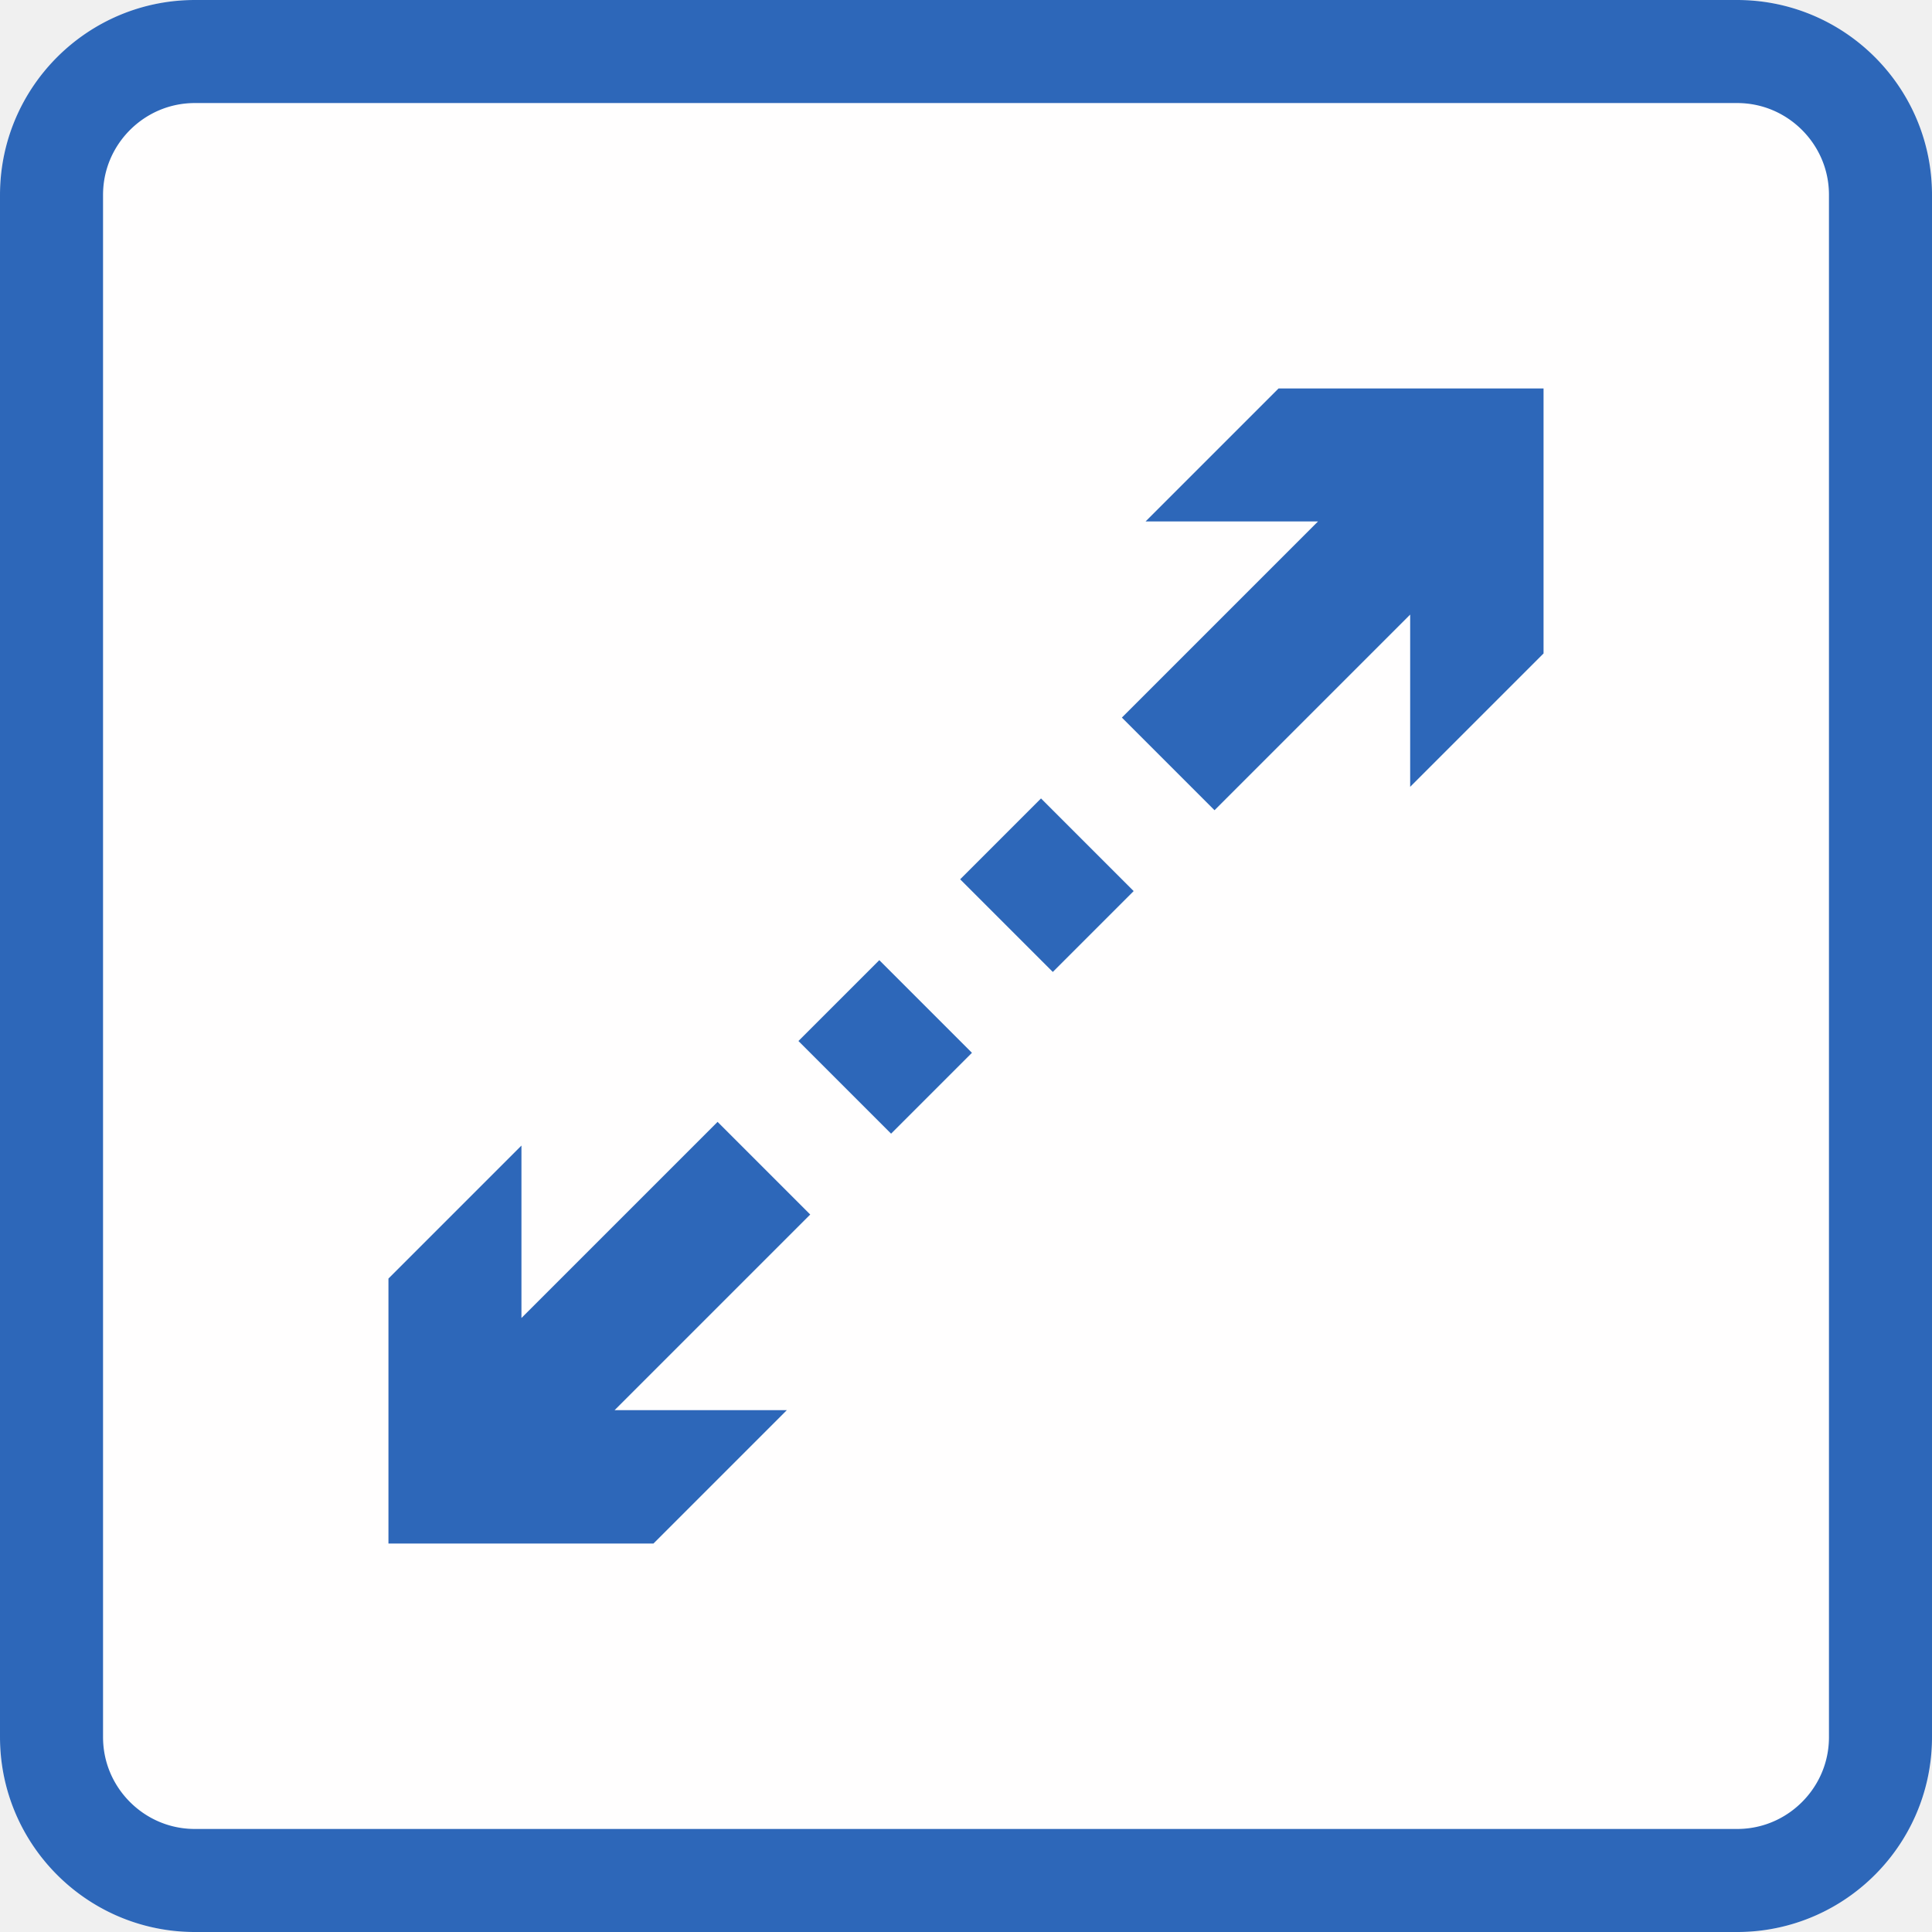
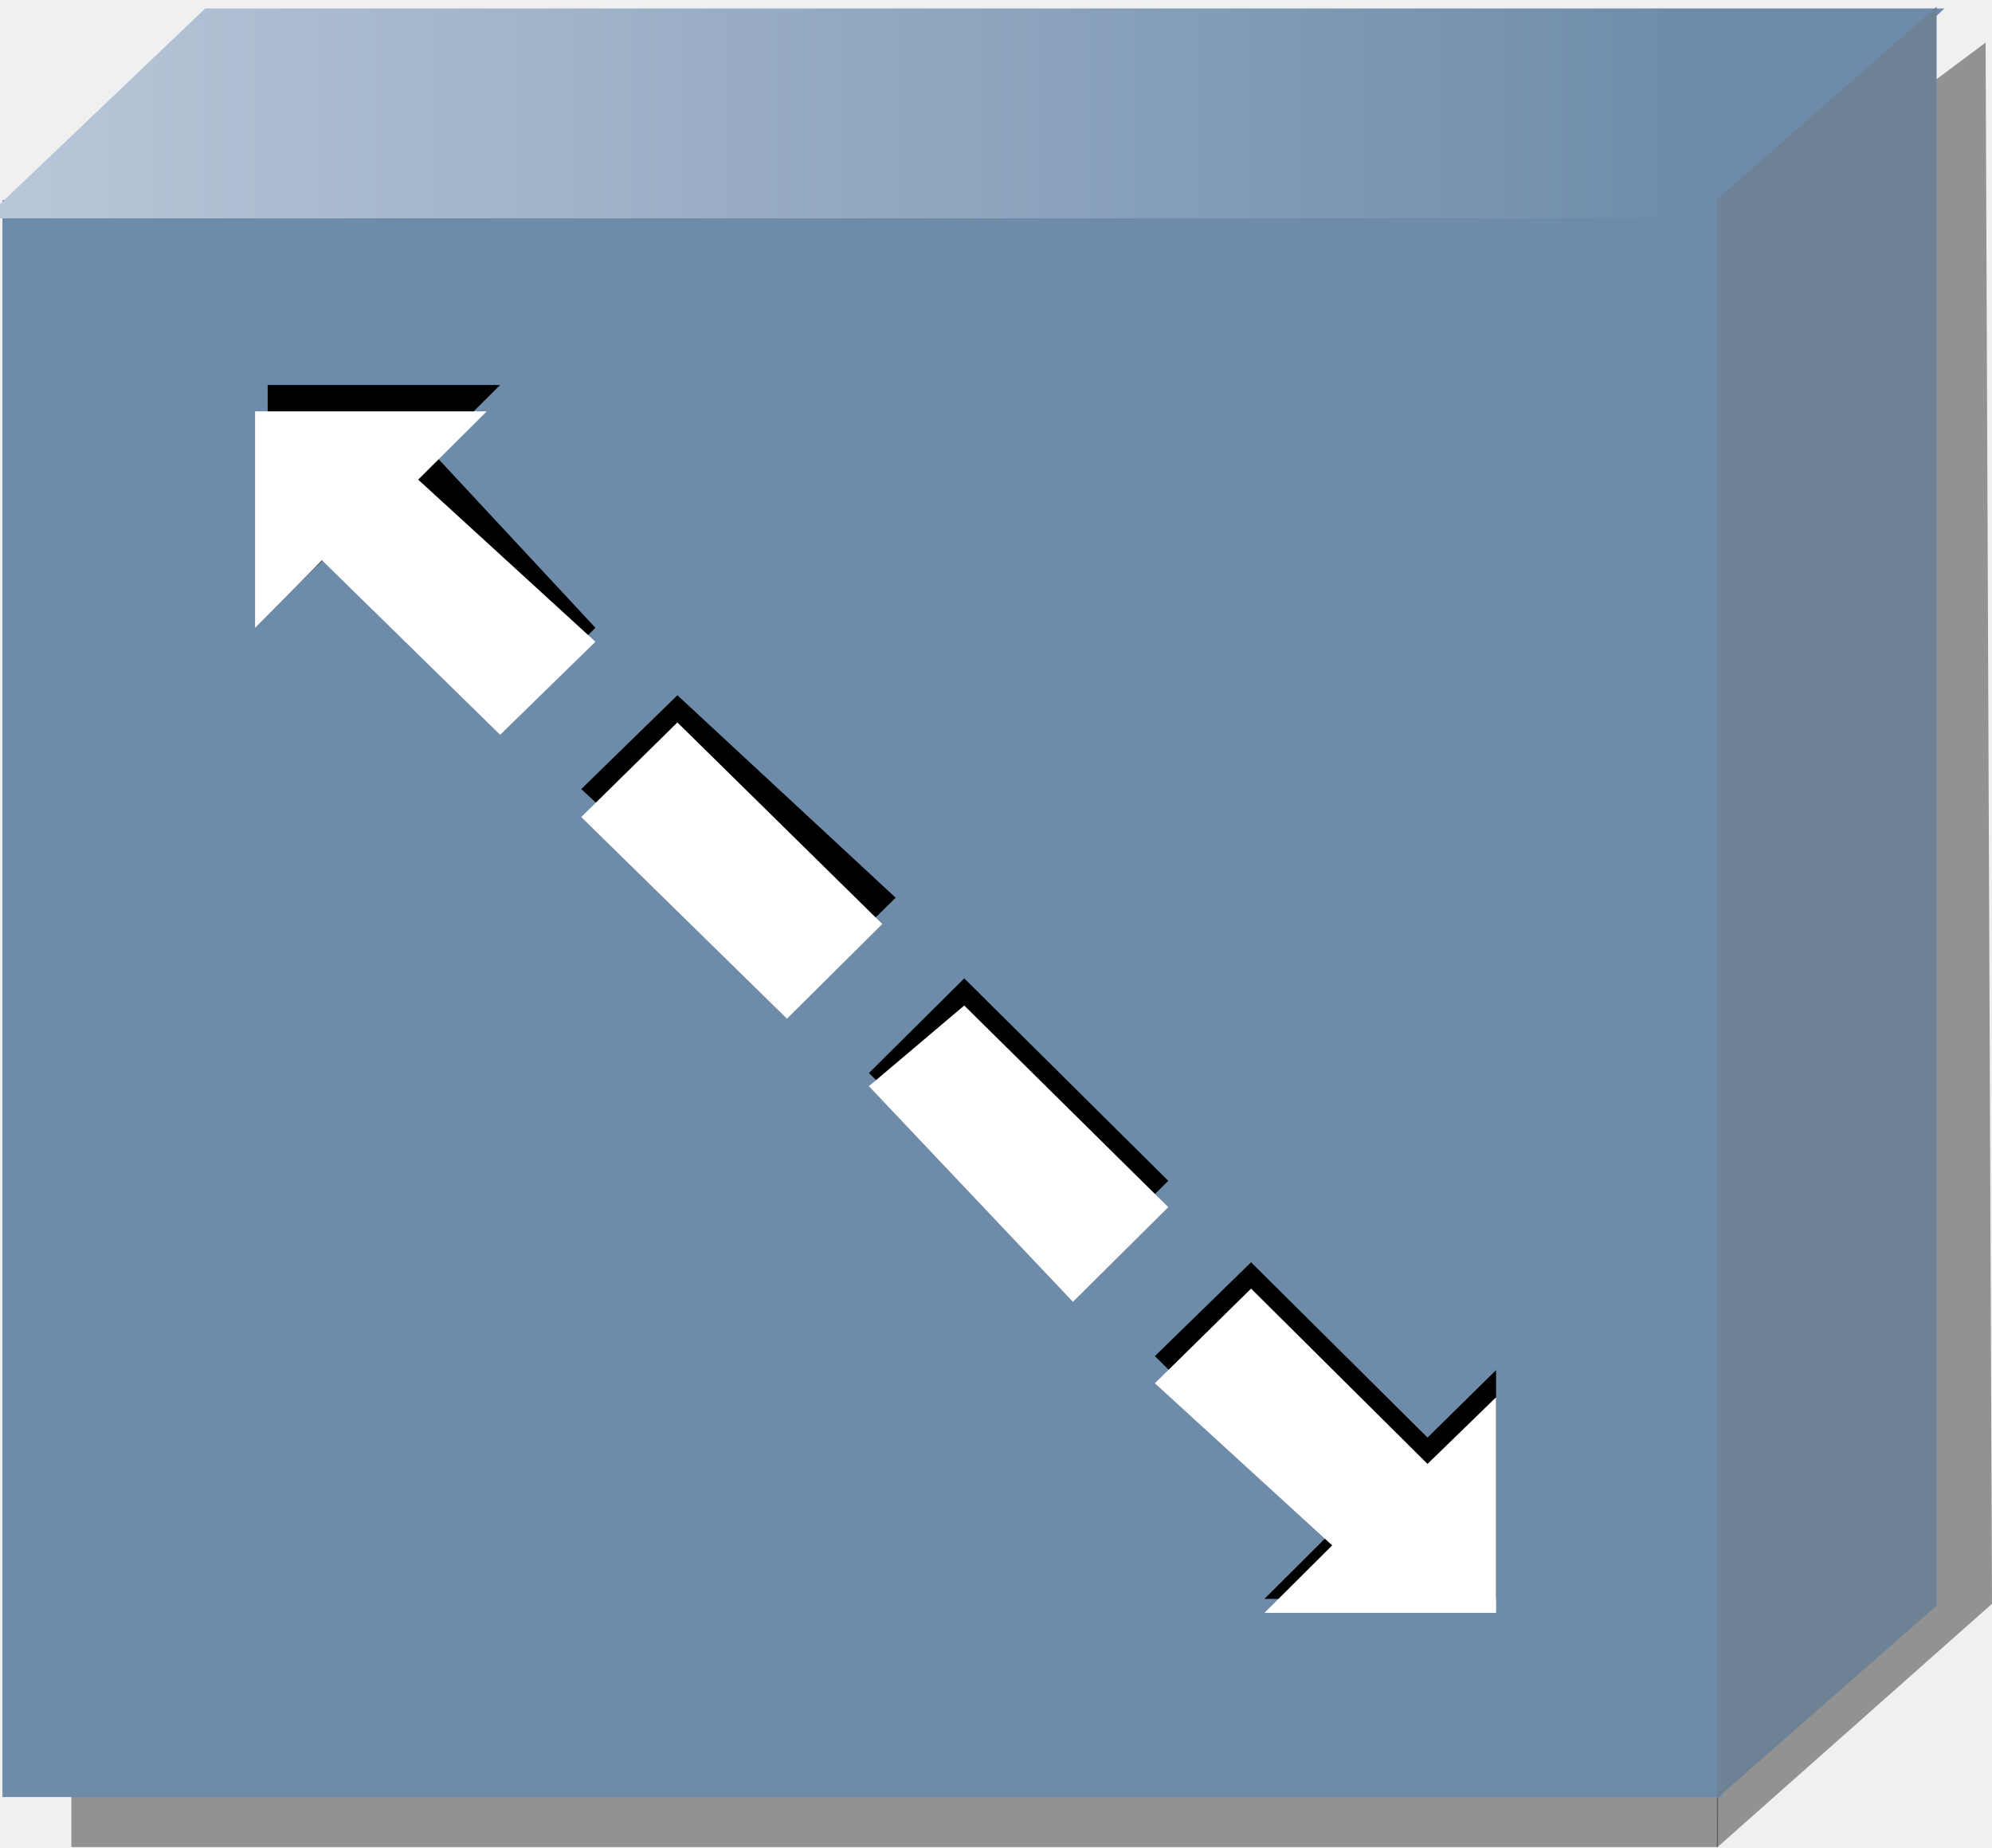
- <svg xmlns="http://www.w3.org/2000/svg" width="60" height="60" viewBox="0 0 300 300" xml:space="preserve" style="fill-rule:evenodd;clip-rule:evenodd;stroke-linejoin:round;stroke-miterlimit:1.414">
-   <path d="M300 30.271C300 13.564 286.436 0 269.729 0H30.271C13.564 0 0 13.564 0 30.271v239.458C0 286.436 13.564 300 30.271 300h239.458C286.436 300 300 286.436 300 269.729V30.271Z" style="fill:#fffefe" />
-   <path d="m269.925.001.195.001.39.008.195.005.194.007.194.008.193.009.386.022.193.013.192.014.192.016.191.016.192.018.191.018.19.02.38.044.19.023.189.025.188.026.189.027.188.028.187.029.188.031.186.031.187.033.186.034.186.035.185.036.185.037.368.078.184.041.183.042.183.043.182.043.364.092.181.047.18.048.181.05.179.05.18.052.179.052.178.054.178.055.177.056.177.057.177.058.176.059.175.06.175.061.175.062.174.063.174.064.173.066.172.066.172.067.172.068.171.07.17.07.17.071.17.073.169.073.168.074.168.076.167.076.167.077.332.158.165.08.165.081.164.083.163.083.163.084.162.085.162.086.161.087.161.088.16.088.159.09.159.091.316.184.157.094.156.094.156.095.155.096.308.196.306.198.152.101.302.204.15.104.149.104.149.105.148.106.294.214.146.109.145.109.145.111.144.111.143.112.143.113.142.113.282.23.139.116.14.117.276.236.137.12.136.12.135.121.135.122.134.122.134.124.132.124.132.125.131.125.26.254.129.128.128.129.254.26.125.131.125.132.124.132.124.134.122.134.122.135.121.135.12.136.12.137.236.276.117.14.116.139.23.282.113.142.113.143.112.143.111.144.111.145.109.145.109.146.214.294.106.148.105.149.104.149.104.15.204.302.101.152.198.306.196.308.096.155.095.156.094.156.094.157.184.316.091.159.09.159.088.16.088.161.087.161.086.162.085.162.084.163.083.163.083.164.081.165.08.165.158.332.077.167.076.167.076.168.074.168.073.169.073.17.071.17.07.17.07.171.068.172.067.172.066.172.066.173.064.174.063.174.062.175.061.175.06.175.059.176.058.177.057.177.056.177.055.178.054.178.052.179.052.18.05.179.05.181.048.18.047.181.092.364.043.182.043.183.042.183.041.184.078.368.037.185.036.185.035.186.034.186.033.187.031.186.031.188.029.187.028.188.027.189.026.188.025.189.023.19.044.38.02.19.018.191.018.192.016.191.016.192.014.192.013.193.022.386.009.193.008.194.007.194.005.195.008.39.002.391v239.458l-.001.196-.001.195-.004.195-.004.195-.005.195-.007.194-.008.194-.009.193-.011.193-.011.193-.013.193-.014.192-.016.192-.016.191-.018.192-.018.191-.02.19-.022.19-.022.19-.023.19-.025.189-.026.188-.027.189-.028.188-.029.187-.031.188-.031.186-.033.187-.034.186-.035.186-.036.185-.037.185-.039.184-.039.184-.041.184-.042.183-.043.183-.043.182-.046.182-.046.182-.047.181-.048.18-.05.181-.05.179-.052.18-.052.179-.054.178-.055.178-.056.177-.057.177-.058.177-.059.176-.06.175-.061.175-.062.175-.063.174-.064.174-.066.173-.066.172-.067.172-.068.172-.07.171-.07.17-.071.17-.073.17-.073.169-.074.168-.076.168-.076.167-.077.167-.079.166-.079.166-.08.165-.081.165-.083.164-.083.163-.084.163-.085.162-.086.162-.087.161-.088.161-.088.16-.09.159-.091.159-.092.158-.092.158-.094.157-.094.156-.095.156-.096.155-.098.154-.098.154-.099.153-.099.153-.101.152-.102.151-.102.151-.104.15-.104.149-.105.149-.106.148-.107.147-.107.147-.109.146-.109.145-.111.145-.111.144-.112.143-.113.143-.113.142-.115.141-.115.141-.116.139-.117.14-.118.138-.118.138-.12.137-.12.136-.121.135-.122.135-.122.134-.124.134-.124.132-.125.132-.125.131-.127.13-.127.13-.128.129-.129.128-.13.127-.13.127-.131.125-.132.125-.132.124-.134.124-.134.122-.135.122-.135.121-.136.12-.137.12-.138.118-.138.118-.14.117-.139.116-.141.115-.141.115-.142.113-.143.113-.143.112-.144.111-.145.111-.145.109-.146.109-.147.107-.147.107-.148.106-.149.105-.149.104-.15.104-.151.102-.151.102-.152.101-.153.099-.153.099-.154.098-.154.098-.155.096-.156.095-.156.094-.157.094-.158.092-.158.092-.159.091-.159.09-.16.088-.161.088-.161.087-.162.086-.162.085-.163.084-.163.083-.164.083-.165.081-.165.08-.166.079-.166.079-.167.077-.167.076-.168.076-.168.074-.169.073-.17.073-.17.071-.17.07-.171.07-.172.068-.172.067-.172.066-.173.066-.174.064-.174.063-.175.062-.175.061-.175.06-.176.059-.177.058-.177.057-.177.056-.178.055-.178.054-.179.052-.18.052-.179.05-.181.05-.18.048-.181.047-.182.046-.182.046-.182.043-.183.043-.183.042-.184.041-.184.039-.184.039-.185.037-.185.036-.186.035-.186.034-.187.033-.186.031-.188.031-.187.029-.188.028-.189.027-.188.026-.189.025-.19.023-.19.022-.19.022-.19.02-.191.018-.192.018-.191.016-.192.016-.192.014-.193.013-.193.011-.193.011-.193.009-.194.008-.194.007-.195.005-.195.004-.195.004-.195.001-.196.001H30.271l-.196-.001-.195-.001-.195-.004-.195-.004-.195-.005-.194-.007-.194-.008-.193-.009-.193-.011-.193-.011-.193-.013-.192-.014-.192-.016-.191-.016-.192-.018-.191-.018-.19-.02-.19-.022-.19-.022-.19-.023-.189-.025-.188-.026-.189-.027-.188-.028-.187-.029-.188-.031-.186-.031-.187-.033-.186-.034-.186-.035-.185-.036-.185-.037-.184-.039-.184-.039-.184-.041-.183-.042-.183-.043-.182-.043-.182-.046-.182-.046-.181-.047-.18-.048-.181-.05-.179-.05-.18-.052-.179-.052-.178-.054-.178-.055-.177-.056-.177-.057-.177-.058-.176-.059-.175-.06-.175-.061-.175-.062-.174-.063-.174-.064-.173-.066-.172-.066-.172-.067-.172-.068-.171-.07-.17-.07-.17-.071-.17-.073-.169-.073-.168-.074-.168-.076-.167-.076-.167-.077-.166-.079-.166-.079-.165-.08-.165-.081-.164-.083-.163-.083-.163-.084-.162-.085-.162-.086-.161-.087-.161-.088-.16-.088-.159-.09-.159-.091-.158-.092-.158-.092-.157-.094-.156-.094-.156-.095-.155-.096-.154-.098-.154-.098-.153-.099-.153-.099-.152-.101-.151-.102-.151-.102-.15-.104-.149-.104-.149-.105-.148-.106-.147-.107-.147-.107-.146-.109-.145-.109-.145-.111-.144-.111-.143-.112-.143-.113-.142-.113-.141-.115-.141-.115-.139-.116-.14-.117-.138-.118-.138-.118-.137-.12-.136-.12-.135-.121-.135-.122-.134-.122-.134-.124-.132-.124-.132-.125-.131-.125-.13-.127-.13-.127-.129-.128-.128-.129-.127-.13-.127-.13-.125-.131-.125-.132-.124-.132-.124-.134-.122-.134-.122-.135-.121-.135-.12-.136-.12-.137-.118-.138-.118-.138-.117-.14-.116-.139-.115-.141-.115-.141-.113-.142-.113-.143-.112-.143-.111-.144-.111-.145-.109-.145-.109-.146-.107-.147-.107-.147-.106-.148-.105-.149-.104-.149-.104-.15-.102-.151-.102-.151-.101-.152-.099-.153-.099-.153-.098-.154-.098-.154-.096-.155-.095-.156-.094-.156-.094-.157-.092-.158-.092-.158-.091-.159-.09-.159-.088-.16-.088-.161-.087-.161-.086-.162-.085-.162-.084-.163-.083-.163-.083-.164-.081-.165-.08-.165-.079-.166-.079-.166-.077-.167-.076-.167-.076-.168-.074-.168-.073-.169-.073-.17-.071-.17-.07-.17-.07-.171-.068-.172-.067-.172-.066-.172-.066-.173-.064-.174-.063-.174-.062-.175-.061-.175-.06-.175-.059-.176-.058-.177-.057-.177-.056-.177-.055-.178-.054-.178-.052-.179-.052-.18-.05-.179-.05-.181-.048-.18-.047-.181-.046-.182-.046-.182-.043-.182-.043-.183-.042-.183-.041-.184-.039-.184-.039-.184-.037-.185-.036-.185-.035-.186-.034-.186-.033-.187-.031-.186-.031-.188-.029-.187-.028-.188-.027-.189-.026-.188-.025-.189-.023-.19-.022-.19-.022-.19-.02-.19-.018-.191-.018-.192-.016-.191-.016-.192-.014-.192-.013-.193-.011-.193-.011-.193-.009-.193-.008-.194-.007-.194-.005-.195-.004-.195-.004-.195-.001-.195-.001-.196V30.271l.001-.196.001-.195.004-.195.004-.195.005-.195.007-.194.008-.194.009-.193.011-.193.011-.193.013-.193.014-.192.016-.192.016-.191.018-.192.018-.191.02-.19.022-.19.022-.19.023-.19.025-.189.026-.188.027-.189.028-.188.029-.187.031-.188.031-.186.033-.187.034-.186.035-.186.036-.185.037-.185.039-.184.039-.184.041-.184.042-.183.043-.183.043-.182.046-.182.046-.182.047-.181.048-.18.05-.181.05-.179.052-.18.052-.179.054-.178.055-.178.056-.177.057-.177.058-.177.059-.176.06-.175.061-.175.062-.175.063-.174.064-.174.066-.173.066-.172.067-.172.068-.172.07-.171.07-.17.071-.17.073-.17.073-.169.074-.168.076-.168.076-.167.077-.167.079-.166.079-.166.08-.165.081-.165.083-.164.083-.163.084-.163.085-.162.086-.162.087-.161.088-.161.088-.16.09-.159.091-.159.092-.158.092-.158.094-.157.094-.156.095-.156.096-.155.098-.154.098-.154.099-.153.099-.153.101-.152.102-.151.102-.151.104-.15.104-.149.105-.149.106-.148.107-.147.107-.147.109-.146.109-.145.111-.145.111-.144.112-.143.113-.143.113-.142.115-.141.115-.141.116-.139.117-.14.118-.138.118-.138.12-.137.12-.136.121-.135.122-.135.122-.134.124-.134.124-.132.125-.132.125-.131.127-.13.127-.13.128-.129.129-.128.13-.127.13-.127.131-.125.132-.125.132-.124.134-.124.134-.122.135-.122.135-.121.136-.12.137-.12.138-.118.138-.118.14-.117.139-.116.141-.115.141-.115.142-.113.143-.113.143-.112.144-.111.145-.111.145-.109.146-.109.147-.107.147-.107.148-.106.149-.105.149-.104.15-.104.151-.102.151-.102.152-.101.153-.099.153-.099.154-.098.154-.098.155-.096.156-.095.156-.094.157-.094.158-.092.158-.092.159-.091.159-.09.16-.088.161-.088.161-.087.162-.086.162-.085.163-.084.163-.083.164-.083.165-.081.165-.08.166-.079.166-.079.167-.077.167-.076.168-.076.168-.074.169-.073.17-.073.17-.071.17-.07.171-.07.172-.068.172-.067.172-.066.173-.066.174-.064.174-.063.175-.062.175-.061.175-.06.176-.059.177-.058.177-.057.177-.056.178-.055.178-.054.179-.052.18-.052.179-.05.181-.05.18-.048.181-.047.182-.046.182-.046.182-.043.183-.043.183-.042.184-.041.184-.039.184-.039.185-.037.185-.036.186-.035.186-.034.187-.033.186-.031.188-.031.187-.029.188-.028.189-.027.188-.026.189-.025.19-.023.19-.022.19-.022.19-.02.191-.018.192-.018.191-.016.192-.016.192-.014.193-.013.193-.011.193-.011.193-.009.194-.008.194-.007.195-.005.195-.004.195-.004.195-.001.196-.001h239.458l.196.001ZM30.296 16h-.12l-.093.001-.094.002-.093.002-.093.002-.093.004-.093.004-.092.004-.092.005-.092.005-.091.007-.091.006-.091.007-.091.008-.091.009-.09.008-.09.01-.09.01-.089.01-.089.011-.09.012-.088.012-.089.013-.088.013-.088.014-.088.014-.088.015-.087.015-.088.016-.087.017-.086.017-.087.017-.086.018-.086.018-.086.019-.086.02-.085.02-.085.021-.085.021-.085.021-.085.022-.084.023-.084.023-.084.023-.084.025-.084.024-.083.025-.083.026-.083.026-.082.026-.083.028-.082.027-.082.028-.082.029-.081.029-.082.029-.081.03-.081.031-.081.031-.08.031-.08.032-.08.033-.08.033-.08.033-.079.034-.079.034-.079.035-.079.035-.078.036-.078.036-.078.037-.078.037-.078.038-.077.038-.077.039-.077.039-.076.039-.077.04-.076.041-.076.041-.075.041-.075.042-.075.042-.075.043-.075.043-.074.044-.074.044-.074.044-.073.045-.073.046-.073.045-.073.047-.072.046-.073.048-.071.047-.072.048-.071.049-.071.049-.071.049-.07.05-.07.05-.07.051-.07.051-.069.051-.069.052-.068.052-.069.053-.068.053-.067.053-.068.054-.067.055-.066.054-.067.056-.066.055-.066.056-.065.056-.065.057-.065.057-.064.058-.064.057-.064.059-.063.058-.063.059-.063.06-.062.06-.062.06-.062.06-.061.061-.061.061-.06.062-.06.062-.06.062-.06.063-.059.063-.058.063-.059.064-.057.064-.058.064-.057.065-.057.065-.056.065-.056.066-.055.066-.056.067-.054.066-.055.067-.054.068-.053.067-.053.068-.053.069-.052.068-.052.069-.051.069-.051.07-.051.07-.05.07-.05.07-.049.071-.049.071-.049.071-.048.072-.047.071-.048.073-.046.072-.047.073-.045.073-.046.073-.045.073-.044.074-.044.074-.044.074-.043.075-.043.075-.042.075-.042.075-.041.075-.041.076-.041.076-.04.077-.039.076-.039.077-.039.077-.038.077-.038.078-.037.078-.037.078-.036.078-.036.078-.035.079-.035.079-.034.079-.034.079-.033.08-.033.08-.033.08-.032.08-.031.08-.031.081-.031.081-.03.081-.029.082-.029.081-.029.082-.028.082-.027.082-.028.083-.026.082-.026.083-.026.083-.025.083-.024.084-.025.084-.023.084-.023.084-.023.084-.022.085-.021.085-.021.085-.021.085-.02.085-.02.086-.019.086-.018.086-.018.086-.017.087-.017.086-.017.087-.016.088-.015.087-.015.088-.014.088-.014.088-.013.088-.013.089-.012.088-.012.09-.011.089-.01.089-.01.09-.01.09-.008.09-.009.091-.008.091-.007.091-.006.091-.007.091-.005.092-.005.092-.004.092-.004.093-.004.093-.002.093-.002.093-.002.094-.001.093v239.648l.001.093.004.187.002.093.008.186.004.092.01.184.007.091.006.091.007.091.008.091.009.091.008.09.02.18.01.089.011.089.012.09.012.088.013.089.013.088.028.176.015.088.015.087.016.087.051.261.018.086.019.086.018.086.02.086.02.085.021.085.021.086.021.084.022.085.069.252.025.084.024.084.025.083.078.249.028.082.027.082.028.082.029.082.029.081.029.082.03.081.062.162.031.08.032.08.099.24.034.08.034.078.07.158.072.156.074.156.038.078.038.077.117.231.04.076.04.075.041.076.042.077.042.074.042.075.043.075.043.074.044.075.088.148.09.146.047.074.092.144.048.073.048.072.047.071.049.071.048.071.05.071.05.07.05.071.051.069.05.069.052.07.052.069.052.068.053.069.053.068.053.067.055.068.054.067.055.067.054.065.056.067.056.066.056.065.114.13.057.064.058.064.118.128.059.062.058.062.061.064.06.061.06.062.122.122.062.061.061.059.126.12.063.059.063.058.064.059.064.057.064.058.13.114.065.056.066.056.066.055.067.056.066.054.068.055.067.054.067.053.136.106.068.052.07.052.069.052.069.05.071.051.14.1.071.05.071.048.071.049.071.048.073.047.072.048.072.047.072.045.073.046.074.046.073.045.074.044.074.045.148.086.076.043.074.042.075.042.152.082.077.041.076.04.077.039.076.04.231.114.078.037.078.036.079.037.079.036.156.07.079.034.08.034.081.034.078.032.081.033.081.032.079.031.162.062.082.03.081.029.08.029.083.029.164.056.083.027.164.052.085.026.083.025.082.024.084.024.085.024.168.046.085.022.086.022.083.02.086.021.085.02.085.019.087.02.172.036.086.017.088.017.087.017.087.016.174.03.088.014.089.014.176.026.091.012.088.012.089.011.089.01.18.02.09.008.09.009.091.008.184.014.091.006.09.005.093.005.093.004.092.004.093.004.092.002.188.004.093.001h239.648l.093-.001.094-.002.094-.002.092-.002.093-.004.092-.004.093-.004.093-.005.09-.005.091-.006.092-.007.092-.007.091-.008.09-.009.09-.008.09-.01.09-.01.089-.01.089-.011.088-.012.091-.012.088-.013.088-.013.089-.014.088-.014.087-.015.087-.015.087-.016.087-.017.088-.017.086-.017.086-.018.086-.018.087-.02.085-.019.085-.02.086-.021.084-.02.085-.022.085-.022.084-.023.084-.023.085-.024.084-.024.082-.024.083-.025.085-.026.082-.026.082-.026.083-.028.082-.027.082-.028.082-.029.081-.029.081-.029.082-.03.081-.031.081-.031.079-.031.081-.032.081-.033.078-.032.081-.034.081-.034.077-.034.078-.035.079-.035.079-.036.079-.036.078-.037.078-.037.077-.038.076-.038.078-.039.077-.039.076-.039.077-.04.075-.04.076-.041.077-.043.074-.041.075-.042.076-.043.074-.043.074-.043.074-.045.074-.044.073-.045.073-.046.074-.046.072-.045.071-.047.074-.048.072-.048.071-.047.071-.049.07-.048.072-.05.07-.05.071-.05.07-.051.068-.05.07-.052.07-.053.067-.051.069-.053.068-.053.067-.053.067-.054.068-.055.067-.055.065-.054.067-.057.066-.055.065-.056.065-.057.064-.057.065-.058.064-.057.064-.059.064-.059.062-.058.063-.06.063-.06.061-.059.062-.061.061-.061.061-.061.061-.062.059-.061.06-.063.06-.063.058-.062.059-.064.059-.064.057-.064.058-.065.057-.064.057-.065.056-.065.055-.066.057-.067.054-.065.055-.067.055-.068.054-.067.053-.067.053-.068.053-.069.051-.067.053-.07.052-.07.05-.068.051-.07.05-.071.05-.07.05-.072.048-.07.049-.071.047-.071.048-.072.048-.074.047-.071.045-.072.046-.074.046-.073.045-.073.044-.074.045-.074.043-.074.043-.074.043-.076.042-.075.041-.074.043-.077.041-.076.04-.075.04-.077.039-.076.039-.077.039-.078.038-.076.038-.077.037-.078.037-.078.036-.079.036-.079.035-.079.035-.078.034-.077.034-.081.034-.081.032-.078.033-.081.032-.081.031-.079.031-.081.031-.081.03-.082.029-.081.029-.081.029-.082.028-.082.027-.082.028-.083.026-.082.026-.082.026-.085.025-.083.024-.082.024-.084.024-.085.023-.084.023-.084.022-.085.022-.085.02-.084.021-.086.02-.085.019-.085.02-.087.018-.086.018-.086.017-.086.017-.088.017-.087.016-.087.015-.087.015-.087.014-.088.014-.089.013-.088.013-.088.012-.091.012-.088.011-.089.01-.089.01-.09.01-.09.008-.09.009-.09.008-.091.007-.092.007-.092.006-.091.005-.09.005-.093.004-.093.004-.092.004-.093.002-.092.002-.094.002-.094.001-.093V30.176l-.001-.093-.002-.094-.002-.094-.002-.092-.004-.093-.004-.092-.004-.093-.005-.093-.005-.09-.006-.091-.007-.092-.007-.092-.008-.091-.009-.09-.008-.09-.01-.09-.01-.09-.01-.089-.011-.089-.012-.088-.012-.091-.013-.088-.013-.088-.014-.089-.014-.088-.015-.087-.015-.087-.016-.087-.017-.087-.017-.088-.017-.086-.018-.086-.018-.086-.02-.087-.019-.085-.02-.085-.021-.086-.02-.083-.022-.086-.022-.085-.023-.084-.023-.084-.024-.085-.024-.084-.024-.082-.025-.083-.026-.085-.026-.082-.026-.082-.027-.083-.028-.082-.028-.082-.029-.083-.029-.08-.029-.081-.03-.082-.031-.081-.031-.081-.031-.079-.032-.081-.033-.081-.032-.078-.034-.081-.034-.08-.034-.079-.035-.078-.035-.078-.036-.079-.037-.079-.036-.078-.037-.078-.038-.077-.038-.077-.038-.077-.04-.076-.039-.077-.04-.076-.041-.077-.041-.076-.041-.076-.042-.075-.042-.074-.043-.076-.043-.074-.043-.074-.045-.074-.044-.074-.045-.073-.046-.074-.046-.073-.045-.072-.047-.072-.048-.072-.047-.073-.048-.071-.049-.071-.048-.071-.05-.071-.05-.07-.05-.07-.051-.071-.05-.069-.052-.069-.052-.07-.052-.068-.053-.068-.053-.068-.053-.067-.054-.067-.055-.068-.054-.066-.056-.067-.055-.066-.056-.066-.056-.065-.057-.065-.057-.065-.058-.064-.057-.064-.059-.064-.058-.063-.059-.063-.06-.063-.06-.063-.059-.061-.061-.062-.061-.061-.061-.061-.062-.06-.061-.06-.064-.061-.062-.058-.062-.059-.064-.059-.064-.059-.064-.058-.064-.057-.065-.057-.065-.057-.065-.056-.066-.056-.067-.056-.065-.054-.067-.055-.067-.054-.068-.055-.067-.053-.068-.053-.069-.053-.068-.052-.069-.052-.07-.052-.069-.05-.069-.051-.071-.05-.07-.05-.071-.05-.071-.048-.071-.049-.071-.047-.072-.048-.073-.048-.072-.046-.072-.046-.074-.047-.073-.045-.073-.045-.074-.044-.074-.044-.075-.044-.074-.043-.075-.043-.075-.042-.074-.042-.077-.042-.076-.041-.075-.04-.076-.04-.077-.039-.077-.039-.077-.039-.077-.038-.078-.038-.078-.037-.078-.037-.078-.036-.078-.036-.079-.035-.079-.035-.078-.034-.08-.034-.08-.033-.08-.033-.08-.033-.08-.032-.08-.031-.081-.031-.081-.031-.081-.03-.082-.029-.081-.029-.082-.029-.082-.028-.082-.027-.082-.028-.083-.026-.083-.026-.083-.026-.083-.025-.084-.024-.084-.025-.084-.023-.084-.023-.084-.023-.085-.022-.084-.021-.086-.021-.085-.021-.085-.02-.086-.02-.086-.018-.086-.019-.086-.018-.087-.017-.087-.017-.087-.017-.087-.016-.087-.015-.088-.015-.088-.014-.088-.014-.088-.013-.089-.013-.088-.012-.09-.012-.089-.011-.089-.01-.09-.01-.09-.01-.09-.008-.091-.009-.091-.008-.091-.007-.091-.006-.091-.007-.092-.005-.092-.005-.092-.004-.093-.004-.093-.004-.093-.002-.093-.002-.094-.002-.093-.001H30.296Z" style="fill:#2d67b9" />
-   <g>
-     <path d="M62.539 139.838h43.071v20.346H62.645l18.912 18.912h-29.29L23.171 150l29.096-29.096h29.206l-18.934 18.934Zm185.194 39.258h-29.29l18.912-18.912H194.39v-20.346h43.071l-18.934-18.934h29.206L276.829 150l-29.096 29.096Zm-71.099-18.912h-17.756V139.84h8.922v-.002h8.834v20.346ZM132.2 139.838v.002h8.922v20.344h-17.756v-20.346h8.834Z" style="fill:#2d67b9" transform="rotate(-45 150 150)" />
-   </g>
+ <svg xmlns="http://www.w3.org/2000/svg" xmlns:xlink="http://www.w3.org/1999/xlink" id="svg1998" width="51.359" height="47.631" version="1.0">
+   <defs id="defs2001">
+     <linearGradient id="linearGradient10123">
+       <stop style="stop-color:#e4405c;stop-opacity:1;" offset="0" id="stop10125" />
+       <stop style="stop-color:#e4405c;stop-opacity:0;" offset="1" id="stop10127" />
+     </linearGradient>
+     <linearGradient id="linearGradient8331">
+       <stop style="stop-color:#6e8caa;stop-opacity:1;" offset="0" id="stop8333" />
+       <stop style="stop-color:#dde3ef;stop-opacity:1;" offset="1" id="stop8335" />
+     </linearGradient>
+     <linearGradient id="linearGradient6603">
+       <stop style="stop-color:#506eaa;stop-opacity:1;" offset="0" id="stop6605" />
+       <stop style="stop-color:#506eaa;stop-opacity:0;" offset="1" id="stop6607" />
+     </linearGradient>
+     <linearGradient id="linearGradient6587">
+       <stop style="stop-color:#506eaa;stop-opacity:1;" offset="0" id="stop6589" />
+       <stop style="stop-color:#506eaa;stop-opacity:0;" offset="1" id="stop6591" />
+     </linearGradient>
+     <marker orient="auto" refY="0" refX="0" id="Arrow2Lstart" style="overflow:visible">
+       <path id="path11918" style="font-size:12px;fill-rule:evenodd;stroke-width:0.625;stroke-linejoin:round" d="M 8.719,4.034 L -2.207,0.016 L 8.719,-4.002 C 6.973,-1.63 6.983,1.616 8.719,4.034 z " transform="matrix(1.1,0,0,1.1,1.1,0)" />
+     </marker>
+     <marker orient="auto" refY="0" refX="0" id="Arrow1Send" style="overflow:visible">
+       <path id="path11921" d="M 0,0 L 5,-5 L -12.5,0 L 5,5 L 0,0 z " style="fill-rule:evenodd;stroke:black;stroke-width:1pt;marker-start:none" transform="matrix(-0.2,0,0,-0.2,-1.2,0)" />
+     </marker>
+     <marker orient="auto" refY="0" refX="0" id="Arrow1Lstart" style="overflow:visible">
+       <path id="path11936" d="M 0,0 L 5,-5 L -12.5,0 L 5,5 L 0,0 z " style="fill-rule:evenodd;stroke:black;stroke-width:1pt;marker-start:none" transform="matrix(0.8,0,0,0.8,10,0)" />
+     </marker>
+     <linearGradient xlink:href="#linearGradient6587" id="linearGradient6593" x1="3.956" y1="0.643" x2="-1.266" y2="0.627" gradientUnits="userSpaceOnUse" gradientTransform="matrix(1.060042,0,0,1.074658,-3.942481e-3,-0.356572)" />
+     <linearGradient xlink:href="#linearGradient6603" id="linearGradient6609" x1="2.28" y1="1.452" x2="-0.413" y2="1.465" gradientUnits="userSpaceOnUse" gradientTransform="matrix(1.060042,0,0,1.074658,-3.942482e-3,-0.356572)" />
+     <linearGradient xlink:href="#linearGradient10123" id="linearGradient10129" x1="1.399" y1="1.471" x2="0.5" y2="0.564" gradientUnits="userSpaceOnUse" gradientTransform="matrix(1.117962,0,0,1.035008,-4.0973e-2,-6.788682e-3)" />
+     <linearGradient xlink:href="#linearGradient8331" id="linearGradient6875" gradientUnits="userSpaceOnUse" gradientTransform="matrix(24.89774,0,0,25.40546,-9.098819,-4.863225)" x1="2.118" y1="0.306" x2="-0.495" y2="0.306" />
+   </defs>
+   <path id="path11907" d="M 1.84,44.566 L 1.84,47.616 L 44.294,47.616 L 44.294,44.566 L 1.84,44.566" style="fill:#000000;fill-opacity:0.392;stroke:none;stroke-width:0.001" />
+   <path id="path11020" d="M 44.371,6.185 L 51.194,1.098 L 51.359,41.345 L 44.266,47.631 L 44.371,6.185" style="fill:#000000;fill-opacity:0.392;stroke:none;stroke-width:0.001" />
+   <path id="path2037" d="M 0.063,5.156 L 0.063,46.327 L 44.408,46.327 L 44.408,5.156 L 0.063,5.156" style="fill:#6e8caa;fill-opacity:1;stroke:none;stroke-width:0.001" />
+   <path id="path2041" d="M -0.385,5.629 L 5.292,0.218 L 50.133,0.218 L 44.406,5.629 L -0.385,5.629" style="fill:url(#linearGradient6875);fill-opacity:1;stroke:none;stroke-width:0.001" />
+   <path id="path2045" d="M 44.273,5.134 L 49.931,0.173 L 49.931,41.393 L 44.273,46.354 L 44.273,5.134" style="fill:#6e8296;fill-opacity:1;stroke:none;stroke-width:0.001" />
+   <path d="M 6.901,9.925 L 6.901,15.823 L 8.669,14.105 L 13.261,18.263 L 15.352,16.184 L 11.148,11.665 L 12.895,9.925 L 6.901,9.925" id="path2308" style="fill:#000000;stroke:none;stroke-width:0.001" />
+   <path d="M 38.573,41.218 L 38.573,35.32 L 36.805,37.06 L 32.256,32.541 L 29.776,34.96 L 34.347,39.479 L 32.601,41.218 L 38.573,41.218" id="path2310" style="fill:#000000;stroke:none;stroke-width:0.001" />
+   <path d="M 20.635,25.561 L 23.093,23.143 L 17.465,17.923 L 14.986,20.342 L 20.635,25.561" id="path2312" style="fill:#000000;stroke:none;stroke-width:0.001" />
+   <path d="M 27.663,32.881 L 30.121,30.441 L 24.861,25.222 L 22.403,27.662 L 27.663,32.881" id="path2314" style="fill:#000000;stroke:none;stroke-width:0.001" />
+   <path d="M 6.577,10.604 L 6.577,16.184 L 8.302,14.444 L 12.895,18.942 L 15.352,16.544 L 10.782,12.365 L 12.55,10.604 L 6.577,10.604" id="path2316" style="fill:#ffffff;stroke:none;stroke-width:0.001" />
+   <path d="M 38.573,41.579 L 38.573,36.021 L 36.805,37.739 L 32.256,33.22 L 29.776,35.66 L 34.347,39.839 L 32.601,41.579 L 38.573,41.579" id="path2318" style="fill:#ffffff;stroke:none;stroke-width:0.001" />
+   <path d="M 20.29,26.261 L 22.748,23.821 L 17.465,18.624 L 14.986,21.063 L 20.29,26.261" id="path2320" style="fill:#ffffff;stroke:none;stroke-width:0.001" />
+   <path d="M 27.663,33.56 L 30.121,31.12 L 24.861,25.922 L 22.403,28.001 L 27.663,33.56" id="path2322" style="fill:#ffffff;stroke:none;stroke-width:0.001" />
</svg>
